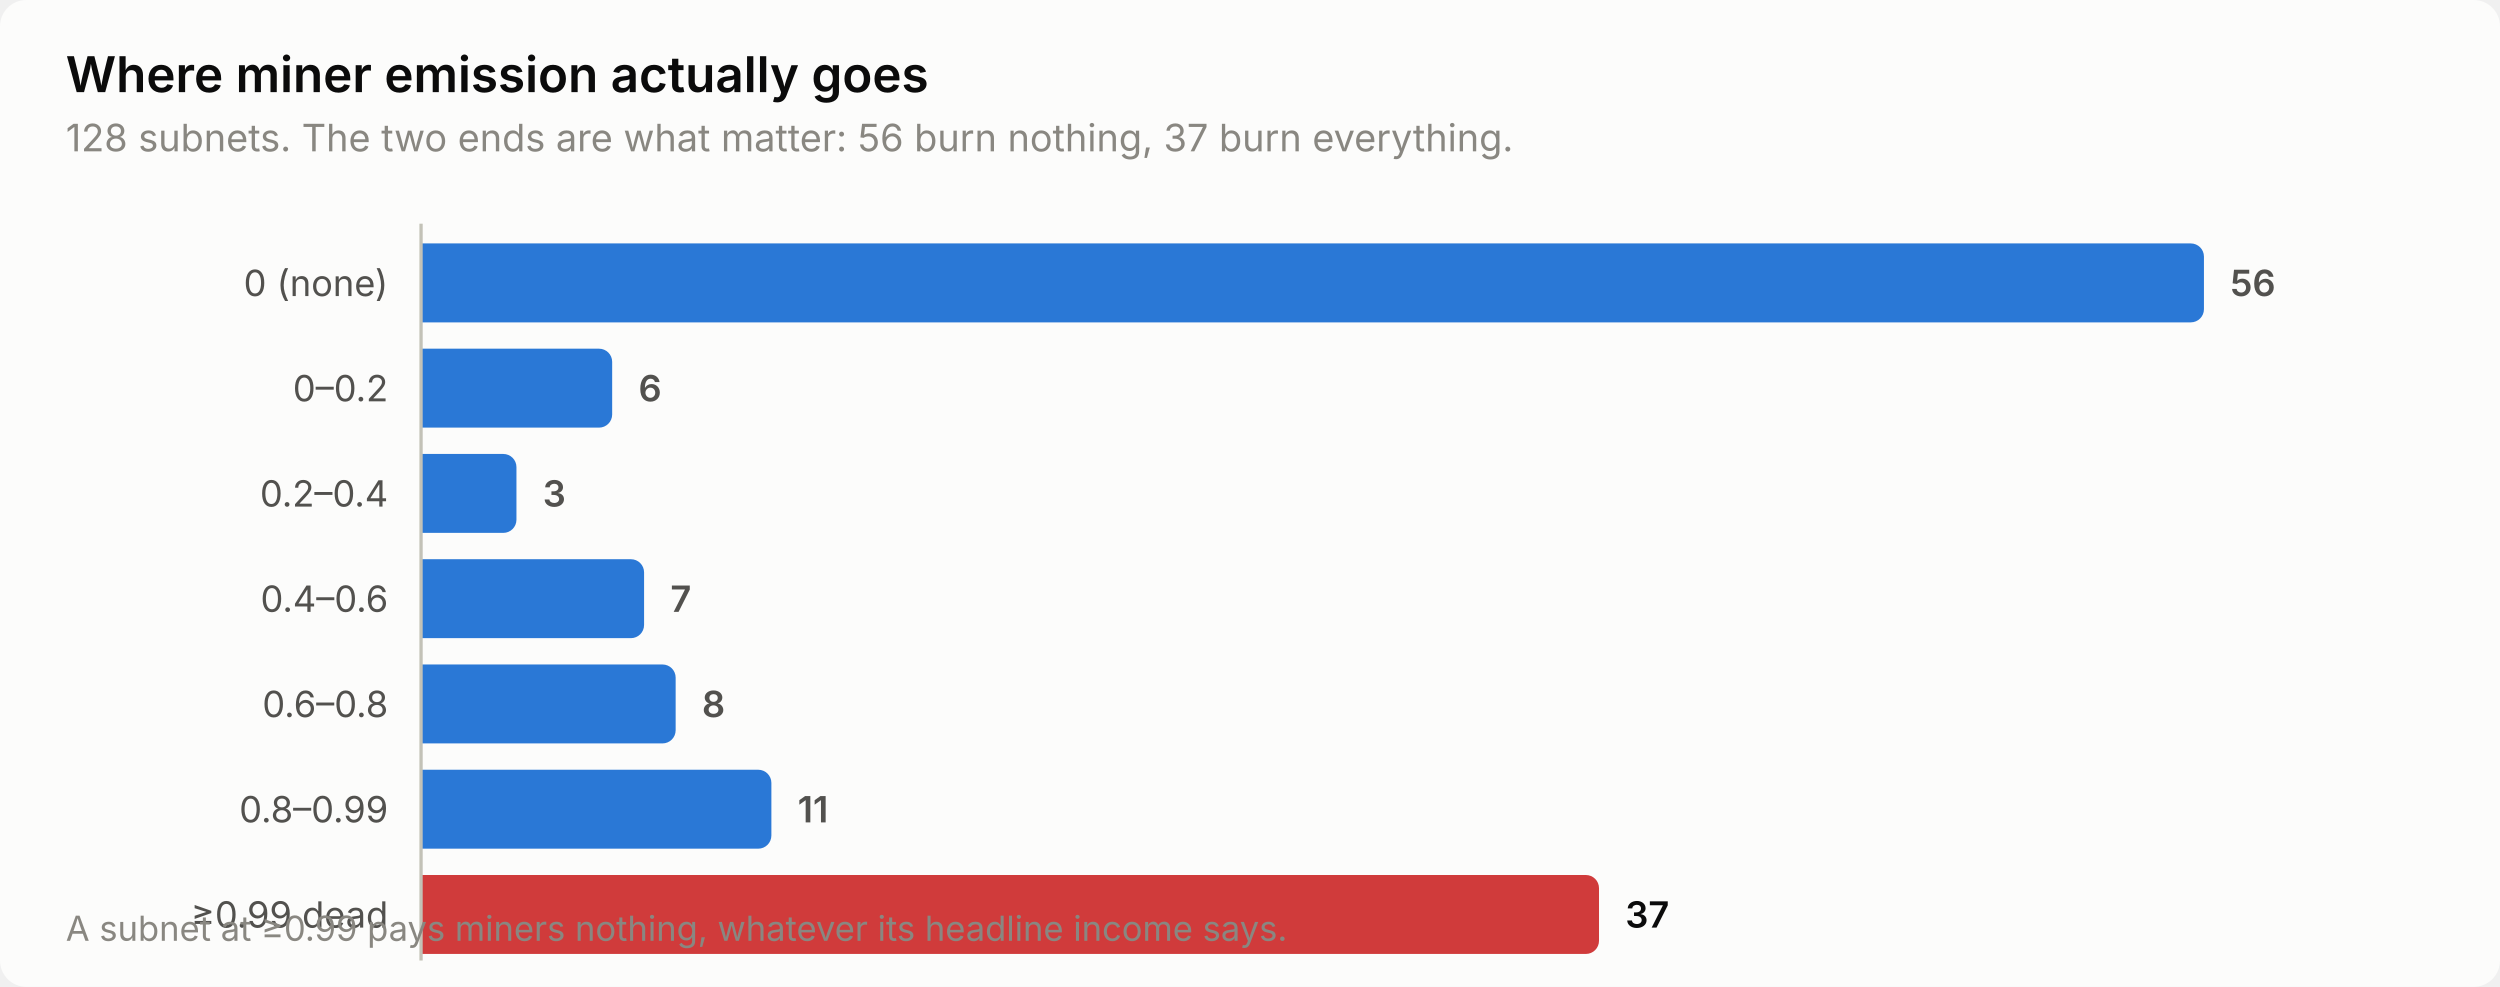
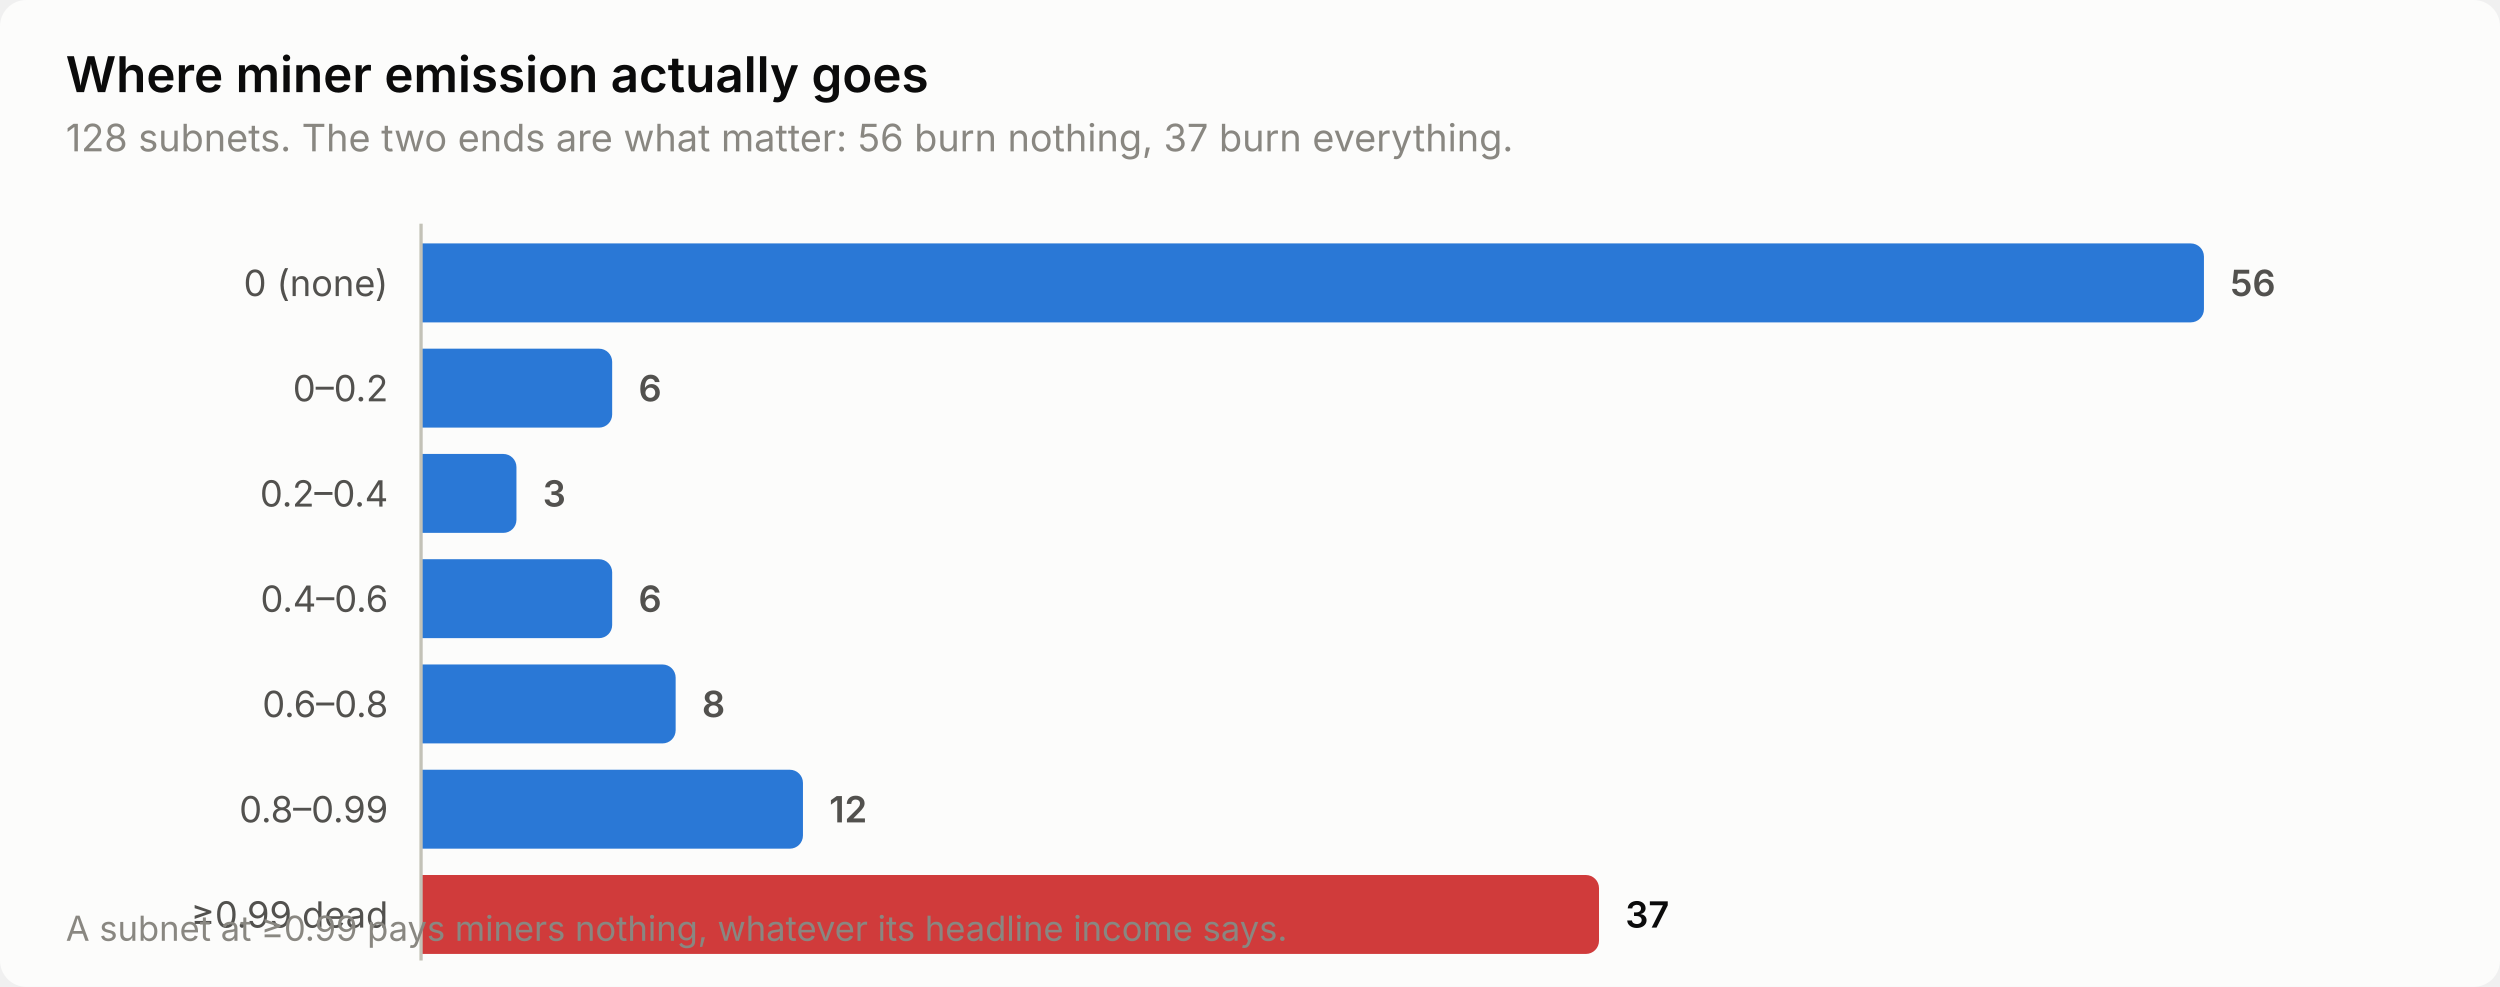
<svg xmlns="http://www.w3.org/2000/svg" width="760" height="300" viewBox="0 0 760 300" role="img" aria-label="Where miner emission actually goes">
  <style>
    text { font-family: system-ui, -apple-system, 'Segoe UI', sans-serif; }
    .t-title { font-size: 15px; font-weight: 600; }
    .t-sub { font-size: 11.5px; }
    .t-lab { font-size: 11px; }
    .t-val { font-size: 11px; font-weight: 600; font-variant-numeric: tabular-nums; }
    .t-tick { font-size: 10.5px; font-variant-numeric: tabular-nums; }

    .surface { fill: #fcfcfb; }
    .ink { fill: #0b0b0b; }
    .ink2 { fill: #52514e; }
    .muted { fill: #898781; }
    .grid { stroke: #e1e0d9; }
    .axis { stroke: #c3c2b7; }
    .accent { fill: #2a78d6; }
    .critical { fill: #d03b3b; }
    .deemph { fill: #d8d7d0; }

    @media (prefers-color-scheme: dark) {
      .surface { fill: #1a1a19; }
      .ink { fill: #ffffff; }
      .ink2 { fill: #c3c2b7; }
      .muted { fill: #898781; }
      .grid { stroke: #2c2c2a; }
      .axis { stroke: #383835; }
      .accent { fill: #3987e5; }
      .deemph { fill: #3a3a37; }
    }
</style>
  <rect class="surface" width="760" height="300" rx="8" />
  <text class="ink t-title" x="20" y="28">Where miner emission actually goes</text>
  <text class="muted t-sub" x="20" y="46">128 subnets. The two ends are what matter: 56 burn nothing, 37 burn everything.</text>
  <text class="ink2 t-lab" x="118" y="90" text-anchor="end">0 (none)</text>
  <path class="accent" d="M128.0,74.0 H666.0 a4.0,4.0 0 0 1 4.0,4.0 V94.0 a4.0,4.0 0 0 1 -4.0,4.0 H128.0 Z" />
  <text class="ink2 t-val" x="678.0" y="90">56</text>
  <text class="ink2 t-lab" x="118" y="122" text-anchor="end">0–0.2</text>
  <path class="accent" d="M128.0,106.0 H182.1 a4.0,4.0 0 0 1 4.0,4.0 V126.0 a4.0,4.0 0 0 1 -4.0,4.0 H128.0 Z" />
  <text class="ink2 t-val" x="194.1" y="122">6</text>
  <text class="ink2 t-lab" x="118" y="154" text-anchor="end">0.2–0.4</text>
  <path class="accent" d="M128.0,138.0 H153.0 a4.0,4.0 0 0 1 4.0,4.0 V158.0 a4.0,4.0 0 0 1 -4.0,4.0 H128.0 Z" />
  <text class="ink2 t-val" x="165.0" y="154">3</text>
  <text class="ink2 t-lab" x="118" y="186" text-anchor="end">0.4–0.6</text>
-   <path class="accent" d="M128.0,170.0 H191.8 a4.0,4.0 0 0 1 4.0,4.0 V190.0 a4.0,4.0 0 0 1 -4.0,4.0 H128.0 Z" />
-   <text class="ink2 t-val" x="203.8" y="186">7</text>
+   <path class="accent" d="M128.0,170.0 H182.1 a4.0,4.0 0 0 1 4.0,4.0 V190.0 a4.0,4.0 0 0 1 -4.0,4.0 H128.0 Z" />
+   <text class="ink2 t-val" x="194.1" y="186">6</text>
  <text class="ink2 t-lab" x="118" y="218" text-anchor="end">0.6–0.8</text>
  <path class="accent" d="M128.0,202.0 H201.4 a4.0,4.0 0 0 1 4.0,4.0 V222.0 a4.0,4.0 0 0 1 -4.0,4.0 H128.0 Z" />
  <text class="ink2 t-val" x="213.4" y="218">8</text>
  <text class="ink2 t-lab" x="118" y="250" text-anchor="end">0.8–0.99</text>
-   <path class="accent" d="M128.0,234.0 H230.5 a4.0,4.0 0 0 1 4.0,4.0 V254.0 a4.0,4.0 0 0 1 -4.0,4.0 H128.0 Z" />
-   <text class="ink2 t-val" x="242.5" y="250">11</text>
+   <path class="accent" d="M128.0,234.0 H240.1 a4.0,4.0 0 0 1 4.0,4.0 V254.0 a4.0,4.0 0 0 1 -4.0,4.0 H128.0 Z" />
+   <text class="ink2 t-val" x="252.1" y="250">12</text>
  <text class="ink2 t-lab" x="118" y="282" text-anchor="end">≥0.99 dead</text>
  <path class="critical" d="M128.0,266.0 H482.1 a4.0,4.0 0 0 1 4.0,4.0 V286.0 a4.0,4.0 0 0 1 -4.0,4.0 H128.0 Z" />
  <text class="ink t-val" x="494.1" y="282">37</text>
  <line class="axis" x1="128" y1="68" x2="128" y2="292" stroke-width="1" />
  <text class="muted t-tick" x="20" y="286">A subnet at ≥0.99 pays miners nothing, whatever its headline income says.</text>
</svg>
